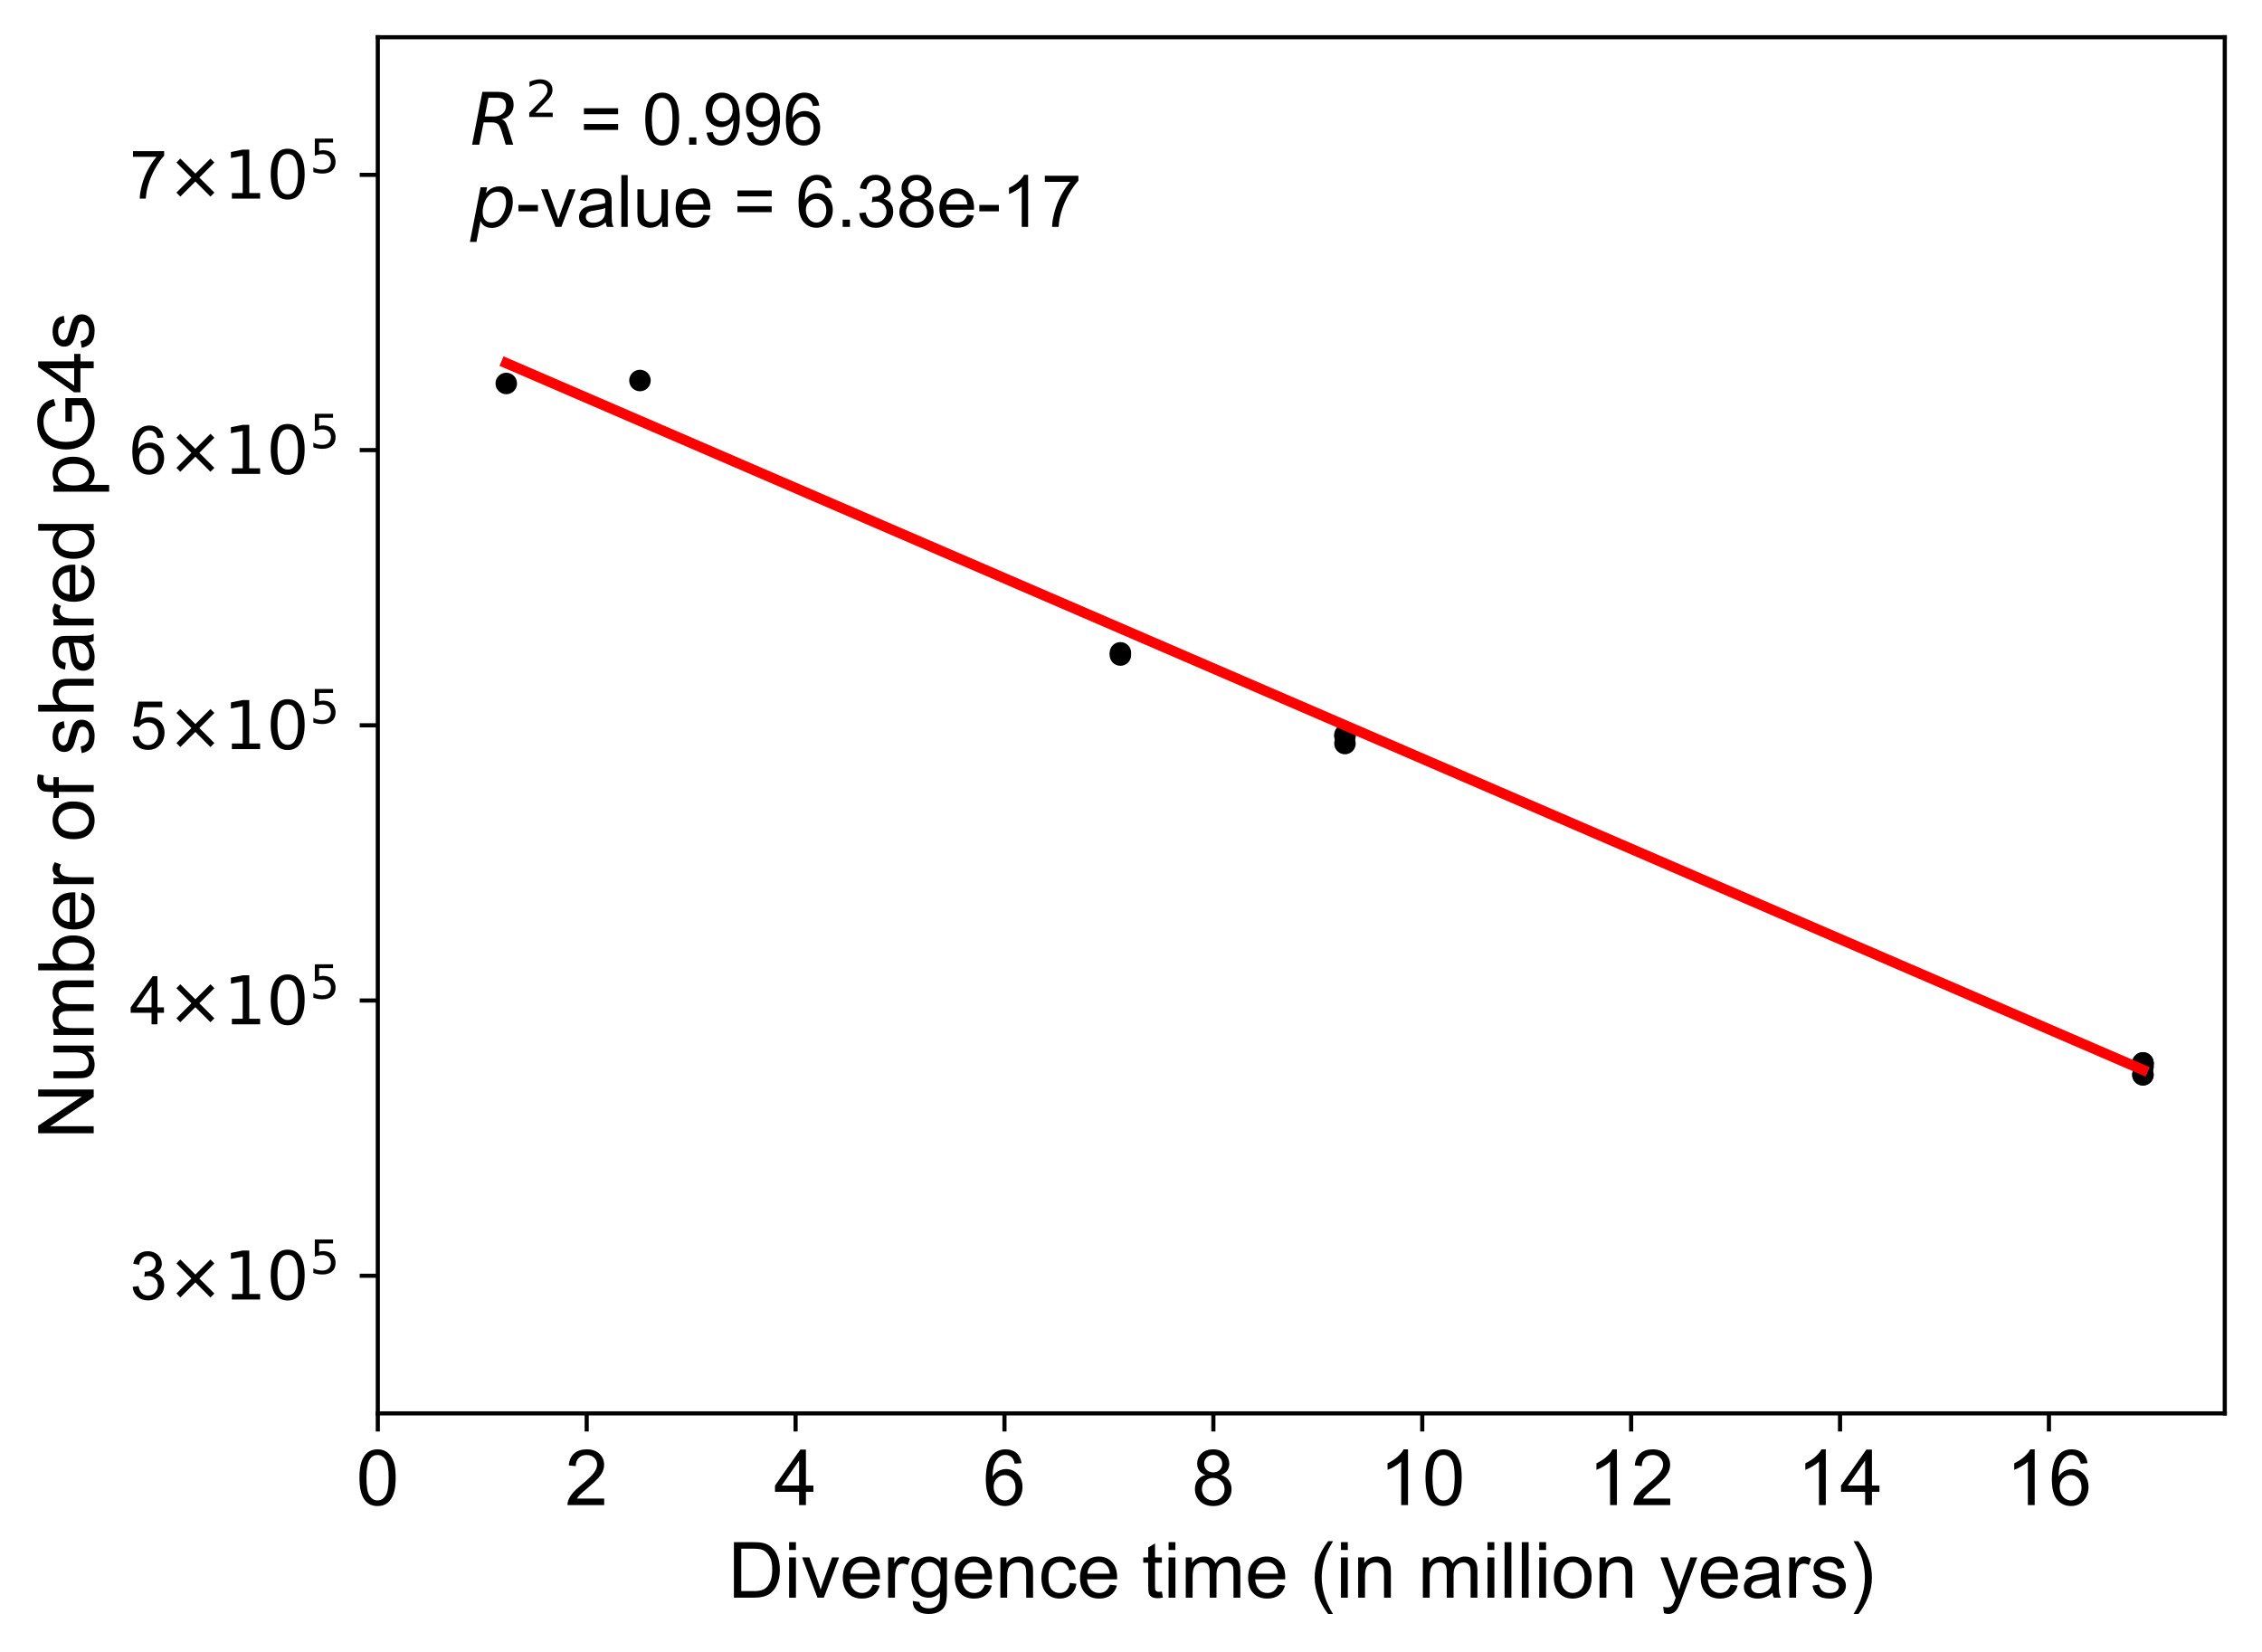
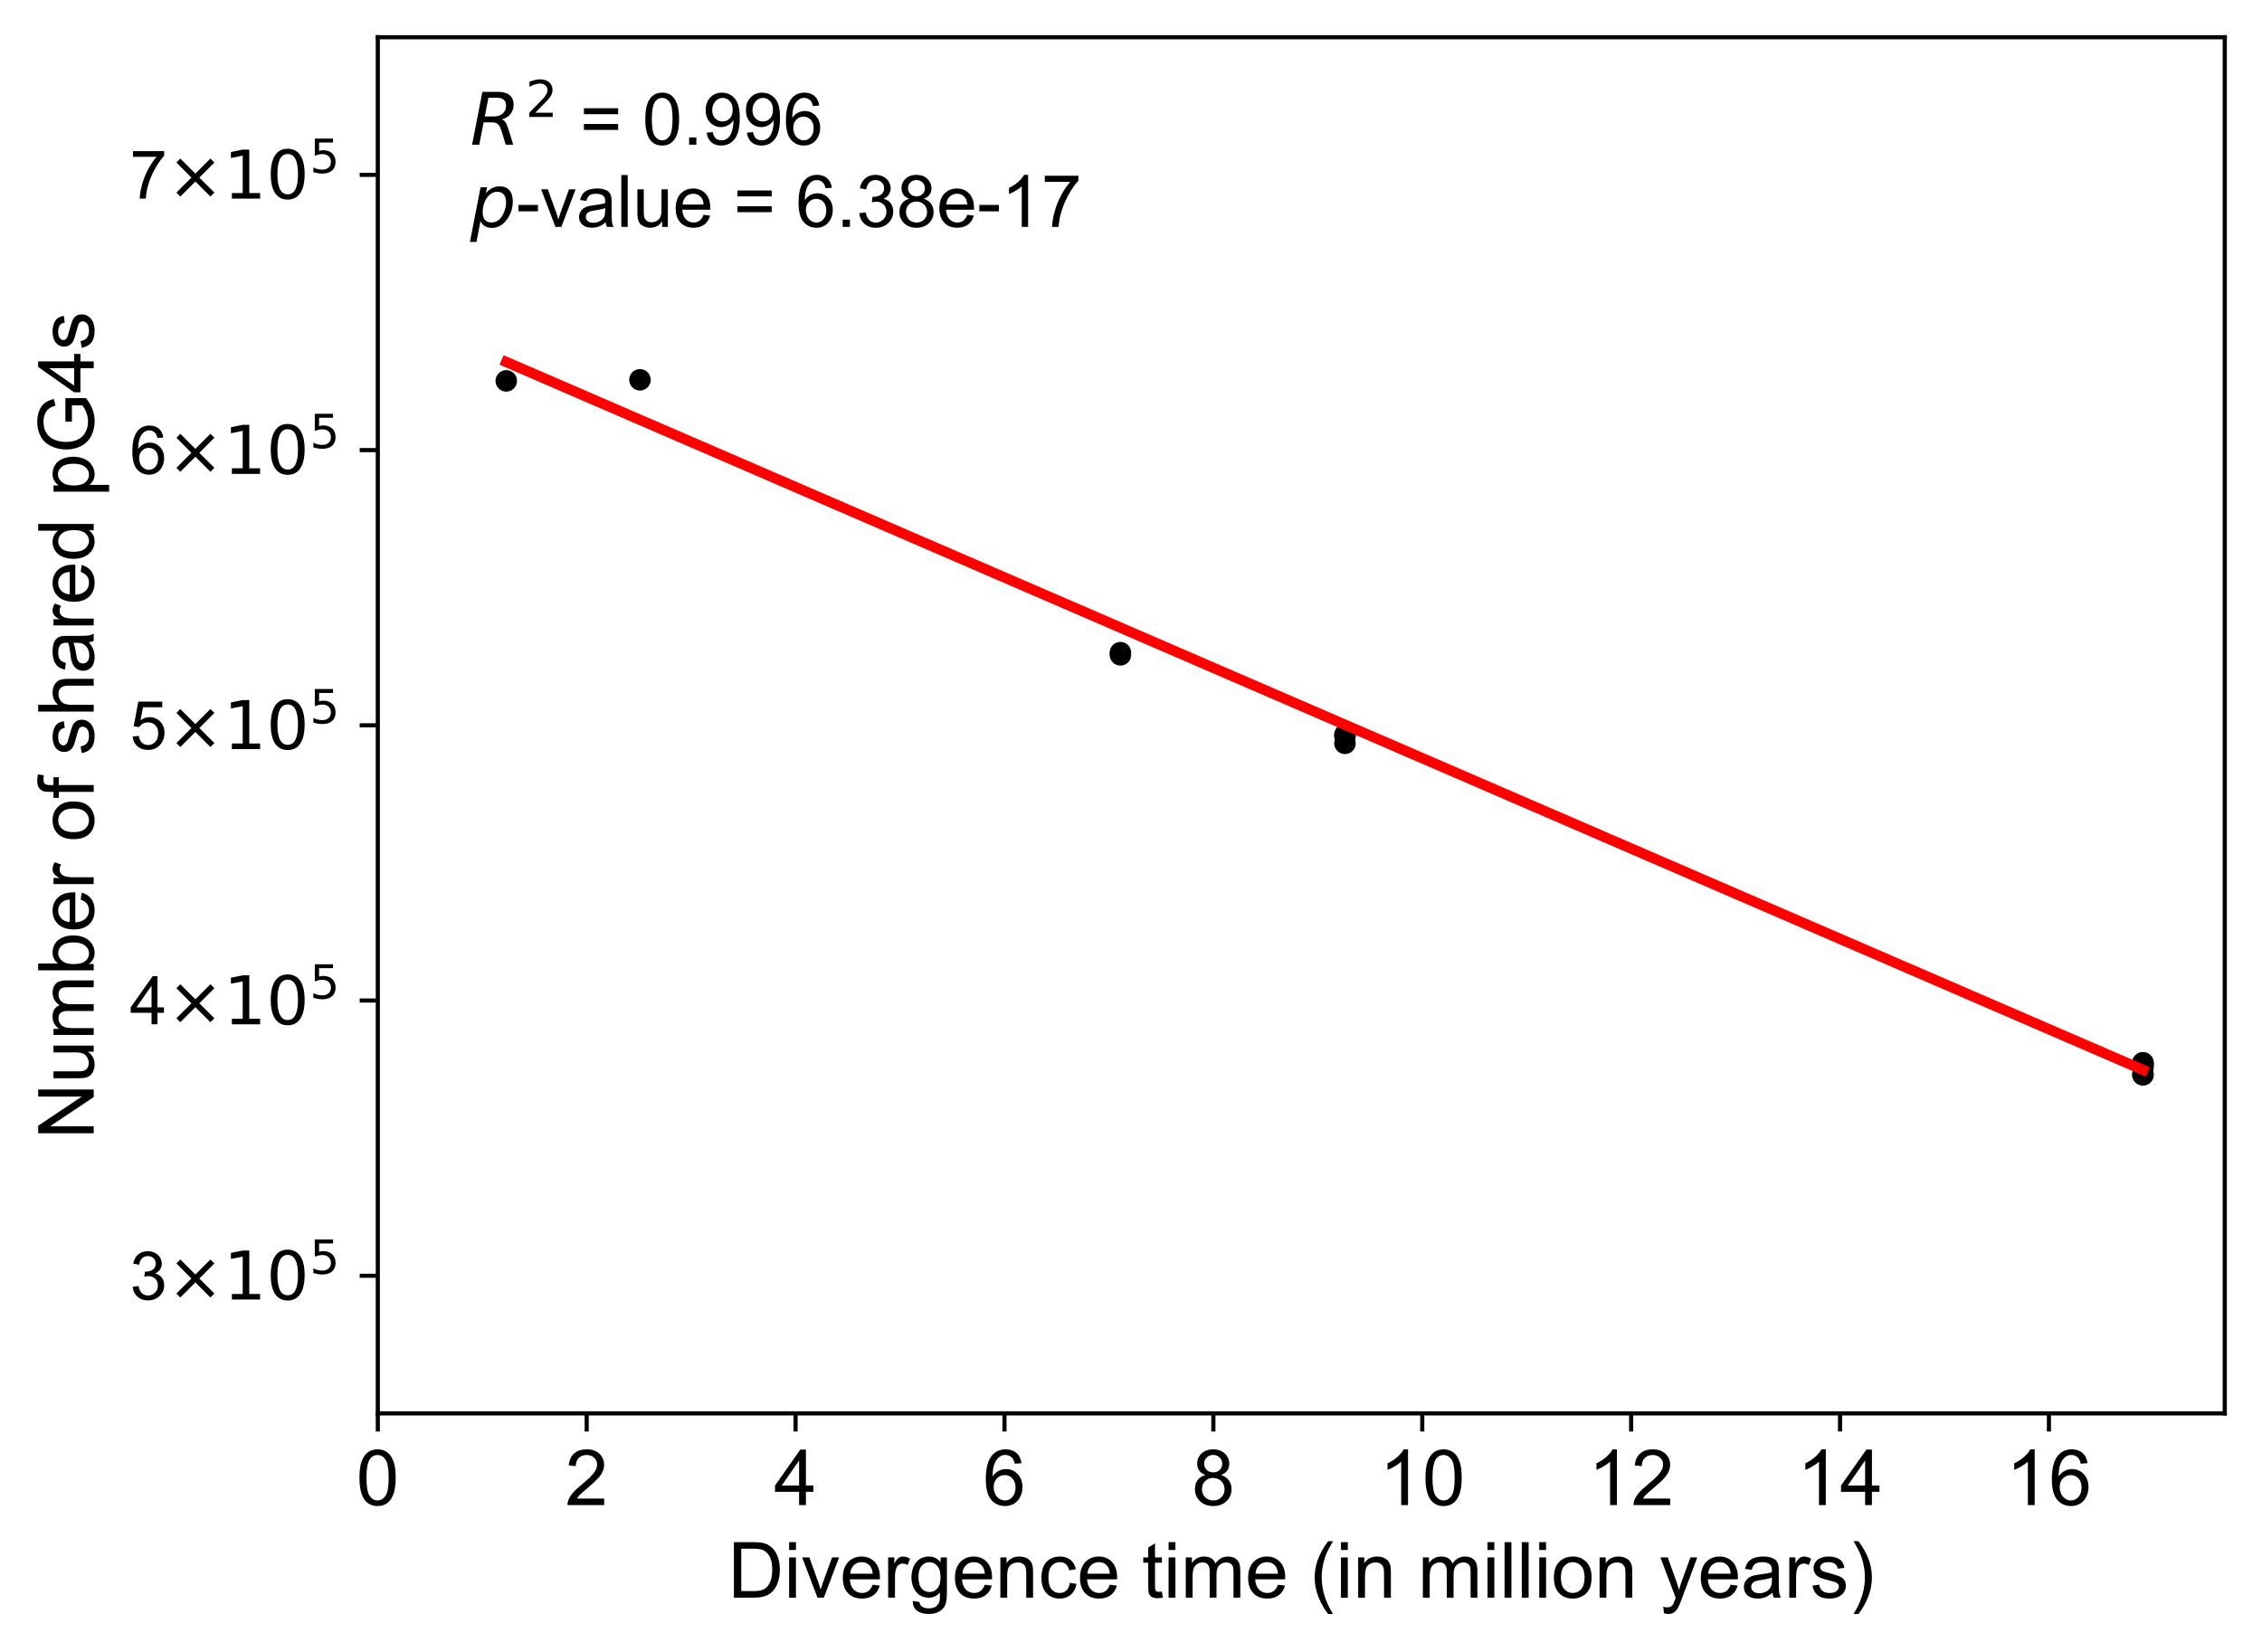
<svg xmlns="http://www.w3.org/2000/svg" xmlns:xlink="http://www.w3.org/1999/xlink" width="437.371pt" height="319.307pt" viewBox="0 0 437.371 319.307" version="1.1">
  <defs>
    <style type="text/css">*{stroke-linejoin: round; stroke-linecap: butt}</style>
  </defs>
  <g id="figure_1">
    <g id="patch_1">
      <path d="M -0 319.307  L 437.371 319.307  L 437.371 0  L -0 0  L -0 319.307  z " style="fill: none" />
    </g>
    <g id="axes_1">
      <g id="patch_2">
        <path d="M 73.051 273.312  L 430.171 273.312  L 430.171 7.2  L 73.051 7.2  L 73.051 273.312  z " style="fill: none" />
      </g>
      <g id="PathCollection_1">
        <defs>
-           <path id="m23007f99e9" d="M 0 1.581  C 0.419 1.581 0.822 1.415 1.118 1.118  C 1.415 0.822 1.581 0.419 1.581 0  C 1.581 -0.419 1.415 -0.822 1.118 -1.118  C 0.822 -1.415 0.419 -1.581 0 -1.581  C -0.419 -1.581 -0.822 -1.415 -1.118 -1.118  C -1.415 -0.822 -1.581 -0.419 -1.581 0  C -1.581 0.419 -1.415 0.822 -1.118 1.118  C -0.822 1.415 -0.419 1.581 0 1.581  z " style="stroke: #000000" />
+           <path id="mbe049d8af7" d="M 0 1.581  C 0.419 1.581 0.822 1.415 1.118 1.118  C 1.415 0.822 1.581 0.419 1.581 0  C 1.581 -0.419 1.415 -0.822 1.118 -1.118  C 0.822 -1.415 0.419 -1.581 0 -1.581  C -0.419 -1.581 -0.822 -1.415 -1.118 -1.118  C -1.415 -0.822 -1.581 -0.419 -1.581 0  C -1.581 0.419 -1.415 0.822 -1.118 1.118  C -0.822 1.415 -0.419 1.581 0 1.581  z " style="stroke: #000000" />
        </defs>
-         <g clip-path="url(#pf737676825)">
-           <use xlink:href="#m23007f99e9" x="97.891" y="74.152" style="stroke: #000000" />
-           <use xlink:href="#m23007f99e9" x="123.74" y="73.579" style="stroke: #000000" />
-           <use xlink:href="#m23007f99e9" x="216.638" y="126.666" style="stroke: #000000" />
-           <use xlink:href="#m23007f99e9" x="216.638" y="126.241" style="stroke: #000000" />
-           <use xlink:href="#m23007f99e9" x="260.057" y="143.782" style="stroke: #000000" />
-           <use xlink:href="#m23007f99e9" x="260.057" y="142.376" style="stroke: #000000" />
-           <use xlink:href="#m23007f99e9" x="260.057" y="142.095" style="stroke: #000000" />
-           <use xlink:href="#m23007f99e9" x="414.348" y="206.313" style="stroke: #000000" />
-           <use xlink:href="#m23007f99e9" x="414.348" y="206.236" style="stroke: #000000" />
-           <use xlink:href="#m23007f99e9" x="414.348" y="205.67" style="stroke: #000000" />
-           <use xlink:href="#m23007f99e9" x="414.348" y="205.74" style="stroke: #000000" />
-           <use xlink:href="#m23007f99e9" x="414.348" y="205.533" style="stroke: #000000" />
-           <use xlink:href="#m23007f99e9" x="414.348" y="205.565" style="stroke: #000000" />
-           <use xlink:href="#m23007f99e9" x="414.348" y="207.823" style="stroke: #000000" />
-           <use xlink:href="#m23007f99e9" x="414.348" y="207.846" style="stroke: #000000" />
+         <g clip-path="url(#p8900682032)">
+           <use xlink:href="#mbe049d8af7" x="97.891" y="73.654" style="stroke: #000000" />
+           <use xlink:href="#mbe049d8af7" x="123.74" y="73.445" style="stroke: #000000" />
+           <use xlink:href="#mbe049d8af7" x="216.638" y="126.631" style="stroke: #000000" />
+           <use xlink:href="#mbe049d8af7" x="216.638" y="126.206" style="stroke: #000000" />
+           <use xlink:href="#mbe049d8af7" x="260.057" y="143.74" style="stroke: #000000" />
+           <use xlink:href="#mbe049d8af7" x="260.057" y="142.348" style="stroke: #000000" />
+           <use xlink:href="#mbe049d8af7" x="260.057" y="142.059" style="stroke: #000000" />
+           <use xlink:href="#mbe049d8af7" x="414.348" y="206.3" style="stroke: #000000" />
+           <use xlink:href="#mbe049d8af7" x="414.348" y="206.224" style="stroke: #000000" />
+           <use xlink:href="#mbe049d8af7" x="414.348" y="205.661" style="stroke: #000000" />
+           <use xlink:href="#mbe049d8af7" x="414.348" y="205.732" style="stroke: #000000" />
+           <use xlink:href="#mbe049d8af7" x="414.348" y="205.524" style="stroke: #000000" />
+           <use xlink:href="#mbe049d8af7" x="414.348" y="205.557" style="stroke: #000000" />
+           <use xlink:href="#mbe049d8af7" x="414.348" y="207.808" style="stroke: #000000" />
+           <use xlink:href="#mbe049d8af7" x="414.348" y="207.832" style="stroke: #000000" />
        </g>
      </g>
      <g id="matplotlib.axis_1">
        <g id="xtick_1">
          <g id="line2d_1">
            <defs>
-               <path id="m5cf33c353d" d="M 0 0  L 0 3.5  " style="stroke: #000000; stroke-width: 0.8" />
+               <path id="mc7f34cf85b" d="M 0 0  L 0 3.5  " style="stroke: #000000; stroke-width: 0.8" />
            </defs>
            <g>
-               <use xlink:href="#m5cf33c353d" x="73.051" y="273.312" style="stroke: #000000; stroke-width: 0.8" />
+               <use xlink:href="#mc7f34cf85b" x="73.051" y="273.312" style="stroke: #000000; stroke-width: 0.8" />
            </g>
          </g>
          <g id="text_1">
            <g transform="translate(68.88008 291.0487) scale(0.15 -0.15)">
              <defs>
                <path id="ArialMT-30" d="M 266 2259  Q 266 3072 433 3567  Q 600 4063 929 4331  Q 1259 4600 1759 4600  Q 2128 4600 2406 4451  Q 2684 4303 2865 4023  Q 3047 3744 3150 3342  Q 3253 2941 3253 2259  Q 3253 1453 3087 958  Q 2922 463 2592 192  Q 2263 -78 1759 -78  Q 1097 -78 719 397  Q 266 969 266 2259  z M 844 2259  Q 844 1131 1108 757  Q 1372 384 1759 384  Q 2147 384 2411 759  Q 2675 1134 2675 2259  Q 2675 3391 2411 3762  Q 2147 4134 1753 4134  Q 1366 4134 1134 3806  Q 844 3388 844 2259  z " transform="scale(0.015625)" />
              </defs>
              <use xlink:href="#ArialMT-30" />
            </g>
          </g>
        </g>
        <g id="xtick_2">
          <g id="line2d_2">
            <g>
-               <use xlink:href="#m5cf33c353d" x="113.441" y="273.312" style="stroke: #000000; stroke-width: 0.8" />
+               <use xlink:href="#mc7f34cf85b" x="113.441" y="273.312" style="stroke: #000000; stroke-width: 0.8" />
            </g>
          </g>
          <g id="text_2">
            <g transform="translate(109.2703 291.0487) scale(0.15 -0.15)">
              <defs>
                <path id="ArialMT-32" d="M 3222 541  L 3222 0  L 194 0  Q 188 203 259 391  Q 375 700 629 1000  Q 884 1300 1366 1694  Q 2113 2306 2375 2664  Q 2638 3022 2638 3341  Q 2638 3675 2398 3904  Q 2159 4134 1775 4134  Q 1369 4134 1125 3890  Q 881 3647 878 3216  L 300 3275  Q 359 3922 746 4261  Q 1134 4600 1788 4600  Q 2447 4600 2831 4234  Q 3216 3869 3216 3328  Q 3216 3053 3103 2787  Q 2991 2522 2730 2228  Q 2469 1934 1863 1422  Q 1356 997 1212 845  Q 1069 694 975 541  L 3222 541  z " transform="scale(0.015625)" />
              </defs>
              <use xlink:href="#ArialMT-32" />
            </g>
          </g>
        </g>
        <g id="xtick_3">
          <g id="line2d_3">
            <g>
-               <use xlink:href="#m5cf33c353d" x="153.831" y="273.312" style="stroke: #000000; stroke-width: 0.8" />
+               <use xlink:href="#mc7f34cf85b" x="153.831" y="273.312" style="stroke: #000000; stroke-width: 0.8" />
            </g>
          </g>
          <g id="text_3">
            <g transform="translate(149.6605 291.0487) scale(0.15 -0.15)">
              <defs>
                <path id="ArialMT-34" d="M 2069 0  L 2069 1097  L 81 1097  L 81 1613  L 2172 4581  L 2631 4581  L 2631 1613  L 3250 1613  L 3250 1097  L 2631 1097  L 2631 0  L 2069 0  z M 2069 1613  L 2069 3678  L 634 1613  L 2069 1613  z " transform="scale(0.015625)" />
              </defs>
              <use xlink:href="#ArialMT-34" />
            </g>
          </g>
        </g>
        <g id="xtick_4">
          <g id="line2d_4">
            <g>
-               <use xlink:href="#m5cf33c353d" x="194.221" y="273.312" style="stroke: #000000; stroke-width: 0.8" />
+               <use xlink:href="#mc7f34cf85b" x="194.221" y="273.312" style="stroke: #000000; stroke-width: 0.8" />
            </g>
          </g>
          <g id="text_4">
            <g transform="translate(190.0507 291.0487) scale(0.15 -0.15)">
              <defs>
                <path id="ArialMT-36" d="M 3184 3459  L 2625 3416  Q 2550 3747 2413 3897  Q 2184 4138 1850 4138  Q 1581 4138 1378 3988  Q 1113 3794 959 3422  Q 806 3050 800 2363  Q 1003 2672 1297 2822  Q 1591 2972 1913 2972  Q 2475 2972 2870 2558  Q 3266 2144 3266 1488  Q 3266 1056 3080 686  Q 2894 316 2569 119  Q 2244 -78 1831 -78  Q 1128 -78 684 439  Q 241 956 241 2144  Q 241 3472 731 4075  Q 1159 4600 1884 4600  Q 2425 4600 2770 4297  Q 3116 3994 3184 3459  z M 888 1484  Q 888 1194 1011 928  Q 1134 663 1356 523  Q 1578 384 1822 384  Q 2178 384 2434 671  Q 2691 959 2691 1453  Q 2691 1928 2437 2201  Q 2184 2475 1800 2475  Q 1419 2475 1153 2201  Q 888 1928 888 1484  z " transform="scale(0.015625)" />
              </defs>
              <use xlink:href="#ArialMT-36" />
            </g>
          </g>
        </g>
        <g id="xtick_5">
          <g id="line2d_5">
            <g>
-               <use xlink:href="#m5cf33c353d" x="234.612" y="273.312" style="stroke: #000000; stroke-width: 0.8" />
+               <use xlink:href="#mc7f34cf85b" x="234.612" y="273.312" style="stroke: #000000; stroke-width: 0.8" />
            </g>
          </g>
          <g id="text_5">
            <g transform="translate(230.4409 291.0487) scale(0.15 -0.15)">
              <defs>
                <path id="ArialMT-38" d="M 1131 2484  Q 781 2613 612 2850  Q 444 3088 444 3419  Q 444 3919 803 4259  Q 1163 4600 1759 4600  Q 2359 4600 2725 4251  Q 3091 3903 3091 3403  Q 3091 3084 2923 2848  Q 2756 2613 2416 2484  Q 2838 2347 3058 2040  Q 3278 1734 3278 1309  Q 3278 722 2862 322  Q 2447 -78 1769 -78  Q 1091 -78 675 323  Q 259 725 259 1325  Q 259 1772 486 2073  Q 713 2375 1131 2484  z M 1019 3438  Q 1019 3113 1228 2906  Q 1438 2700 1772 2700  Q 2097 2700 2305 2904  Q 2513 3109 2513 3406  Q 2513 3716 2298 3927  Q 2084 4138 1766 4138  Q 1444 4138 1231 3931  Q 1019 3725 1019 3438  z M 838 1322  Q 838 1081 952 856  Q 1066 631 1291 507  Q 1516 384 1775 384  Q 2178 384 2440 643  Q 2703 903 2703 1303  Q 2703 1709 2433 1975  Q 2163 2241 1756 2241  Q 1359 2241 1098 1978  Q 838 1716 838 1322  z " transform="scale(0.015625)" />
              </defs>
              <use xlink:href="#ArialMT-38" />
            </g>
          </g>
        </g>
        <g id="xtick_6">
          <g id="line2d_6">
            <g>
-               <use xlink:href="#m5cf33c353d" x="275.002" y="273.312" style="stroke: #000000; stroke-width: 0.8" />
+               <use xlink:href="#mc7f34cf85b" x="275.002" y="273.312" style="stroke: #000000; stroke-width: 0.8" />
            </g>
          </g>
          <g id="text_6">
            <g transform="translate(266.6603 291.0487) scale(0.15 -0.15)">
              <defs>
                <path id="ArialMT-31" d="M 2384 0  L 1822 0  L 1822 3584  Q 1619 3391 1289 3197  Q 959 3003 697 2906  L 697 3450  Q 1169 3672 1522 3987  Q 1875 4303 2022 4600  L 2384 4600  L 2384 0  z " transform="scale(0.015625)" />
              </defs>
              <use xlink:href="#ArialMT-31" />
              <use xlink:href="#ArialMT-30" x="55.615" />
            </g>
          </g>
        </g>
        <g id="xtick_7">
          <g id="line2d_7">
            <g>
-               <use xlink:href="#m5cf33c353d" x="315.392" y="273.312" style="stroke: #000000; stroke-width: 0.8" />
+               <use xlink:href="#mc7f34cf85b" x="315.392" y="273.312" style="stroke: #000000; stroke-width: 0.8" />
            </g>
          </g>
          <g id="text_7">
            <g transform="translate(307.0505 291.0487) scale(0.15 -0.15)">
              <use xlink:href="#ArialMT-31" />
              <use xlink:href="#ArialMT-32" x="55.615" />
            </g>
          </g>
        </g>
        <g id="xtick_8">
          <g id="line2d_8">
            <g>
-               <use xlink:href="#m5cf33c353d" x="355.782" y="273.312" style="stroke: #000000; stroke-width: 0.8" />
+               <use xlink:href="#mc7f34cf85b" x="355.782" y="273.312" style="stroke: #000000; stroke-width: 0.8" />
            </g>
          </g>
          <g id="text_8">
            <g transform="translate(347.4407 291.0487) scale(0.15 -0.15)">
              <use xlink:href="#ArialMT-31" />
              <use xlink:href="#ArialMT-34" x="55.615" />
            </g>
          </g>
        </g>
        <g id="xtick_9">
          <g id="line2d_9">
            <g>
-               <use xlink:href="#m5cf33c353d" x="396.172" y="273.312" style="stroke: #000000; stroke-width: 0.8" />
+               <use xlink:href="#mc7f34cf85b" x="396.172" y="273.312" style="stroke: #000000; stroke-width: 0.8" />
            </g>
          </g>
          <g id="text_9">
            <g transform="translate(387.8309 291.0487) scale(0.15 -0.15)">
              <use xlink:href="#ArialMT-31" />
              <use xlink:href="#ArialMT-36" x="55.615" />
            </g>
          </g>
        </g>
        <g id="text_10">
          <g transform="translate(140.7502 308.9495) scale(0.15 -0.15)">
            <defs>
              <path id="ArialMT-44" d="M 494 0  L 494 4581  L 2072 4581  Q 2606 4581 2888 4516  Q 3281 4425 3559 4188  Q 3922 3881 4101 3404  Q 4281 2928 4281 2316  Q 4281 1794 4159 1391  Q 4038 988 3847 723  Q 3656 459 3429 307  Q 3203 156 2883 78  Q 2563 0 2147 0  L 494 0  z M 1100 541  L 2078 541  Q 2531 541 2789 625  Q 3047 709 3200 863  Q 3416 1078 3536 1442  Q 3656 1806 3656 2325  Q 3656 3044 3420 3430  Q 3184 3816 2847 3947  Q 2603 4041 2063 4041  L 1100 4041  L 1100 541  z " transform="scale(0.015625)" />
              <path id="ArialMT-69" d="M 425 3934  L 425 4581  L 988 4581  L 988 3934  L 425 3934  z M 425 0  L 425 3319  L 988 3319  L 988 0  L 425 0  z " transform="scale(0.015625)" />
              <path id="ArialMT-76" d="M 1344 0  L 81 3319  L 675 3319  L 1388 1331  Q 1503 1009 1600 663  Q 1675 925 1809 1294  L 2547 3319  L 3125 3319  L 1869 0  L 1344 0  z " transform="scale(0.015625)" />
              <path id="ArialMT-65" d="M 2694 1069  L 3275 997  Q 3138 488 2766 206  Q 2394 -75 1816 -75  Q 1088 -75 661 373  Q 234 822 234 1631  Q 234 2469 665 2931  Q 1097 3394 1784 3394  Q 2450 3394 2872 2941  Q 3294 2488 3294 1666  Q 3294 1616 3291 1516  L 816 1516  Q 847 969 1125 678  Q 1403 388 1819 388  Q 2128 388 2347 550  Q 2566 713 2694 1069  z M 847 1978  L 2700 1978  Q 2663 2397 2488 2606  Q 2219 2931 1791 2931  Q 1403 2931 1139 2672  Q 875 2413 847 1978  z " transform="scale(0.015625)" />
              <path id="ArialMT-72" d="M 416 0  L 416 3319  L 922 3319  L 922 2816  Q 1116 3169 1280 3281  Q 1444 3394 1641 3394  Q 1925 3394 2219 3213  L 2025 2691  Q 1819 2813 1613 2813  Q 1428 2813 1281 2702  Q 1134 2591 1072 2394  Q 978 2094 978 1738  L 978 0  L 416 0  z " transform="scale(0.015625)" />
              <path id="ArialMT-67" d="M 319 -275  L 866 -356  Q 900 -609 1056 -725  Q 1266 -881 1628 -881  Q 2019 -881 2231 -725  Q 2444 -569 2519 -288  Q 2563 -116 2559 434  Q 2191 0 1641 0  Q 956 0 581 494  Q 206 988 206 1678  Q 206 2153 378 2554  Q 550 2956 876 3175  Q 1203 3394 1644 3394  Q 2231 3394 2613 2919  L 2613 3319  L 3131 3319  L 3131 450  Q 3131 -325 2973 -648  Q 2816 -972 2473 -1159  Q 2131 -1347 1631 -1347  Q 1038 -1347 672 -1080  Q 306 -813 319 -275  z M 784 1719  Q 784 1066 1043 766  Q 1303 466 1694 466  Q 2081 466 2343 764  Q 2606 1063 2606 1700  Q 2606 2309 2336 2618  Q 2066 2928 1684 2928  Q 1309 2928 1046 2623  Q 784 2319 784 1719  z " transform="scale(0.015625)" />
              <path id="ArialMT-6e" d="M 422 0  L 422 3319  L 928 3319  L 928 2847  Q 1294 3394 1984 3394  Q 2284 3394 2536 3286  Q 2788 3178 2913 3003  Q 3038 2828 3088 2588  Q 3119 2431 3119 2041  L 3119 0  L 2556 0  L 2556 2019  Q 2556 2363 2490 2533  Q 2425 2703 2258 2804  Q 2091 2906 1866 2906  Q 1506 2906 1245 2678  Q 984 2450 984 1813  L 984 0  L 422 0  z " transform="scale(0.015625)" />
              <path id="ArialMT-63" d="M 2588 1216  L 3141 1144  Q 3050 572 2676 248  Q 2303 -75 1759 -75  Q 1078 -75 664 370  Q 250 816 250 1647  Q 250 2184 428 2587  Q 606 2991 970 3192  Q 1334 3394 1763 3394  Q 2303 3394 2647 3120  Q 2991 2847 3088 2344  L 2541 2259  Q 2463 2594 2264 2762  Q 2066 2931 1784 2931  Q 1359 2931 1093 2626  Q 828 2322 828 1663  Q 828 994 1084 691  Q 1341 388 1753 388  Q 2084 388 2306 591  Q 2528 794 2588 1216  z " transform="scale(0.015625)" />
              <path id="ArialMT-20" transform="scale(0.015625)" />
              <path id="ArialMT-74" d="M 1650 503  L 1731 6  Q 1494 -44 1306 -44  Q 1000 -44 831 53  Q 663 150 594 308  Q 525 466 525 972  L 525 2881  L 113 2881  L 113 3319  L 525 3319  L 525 4141  L 1084 4478  L 1084 3319  L 1650 3319  L 1650 2881  L 1084 2881  L 1084 941  Q 1084 700 1114 631  Q 1144 563 1211 522  Q 1278 481 1403 481  Q 1497 481 1650 503  z " transform="scale(0.015625)" />
              <path id="ArialMT-6d" d="M 422 0  L 422 3319  L 925 3319  L 925 2853  Q 1081 3097 1340 3245  Q 1600 3394 1931 3394  Q 2300 3394 2536 3241  Q 2772 3088 2869 2813  Q 3263 3394 3894 3394  Q 4388 3394 4653 3120  Q 4919 2847 4919 2278  L 4919 0  L 4359 0  L 4359 2091  Q 4359 2428 4304 2576  Q 4250 2725 4106 2815  Q 3963 2906 3769 2906  Q 3419 2906 3187 2673  Q 2956 2441 2956 1928  L 2956 0  L 2394 0  L 2394 2156  Q 2394 2531 2256 2718  Q 2119 2906 1806 2906  Q 1569 2906 1367 2781  Q 1166 2656 1075 2415  Q 984 2175 984 1722  L 984 0  L 422 0  z " transform="scale(0.015625)" />
              <path id="ArialMT-28" d="M 1497 -1347  Q 1031 -759 709 28  Q 388 816 388 1659  Q 388 2403 628 3084  Q 909 3875 1497 4659  L 1900 4659  Q 1522 4009 1400 3731  Q 1209 3300 1100 2831  Q 966 2247 966 1656  Q 966 153 1900 -1347  L 1497 -1347  z " transform="scale(0.015625)" />
              <path id="ArialMT-6c" d="M 409 0  L 409 4581  L 972 4581  L 972 0  L 409 0  z " transform="scale(0.015625)" />
              <path id="ArialMT-6f" d="M 213 1659  Q 213 2581 725 3025  Q 1153 3394 1769 3394  Q 2453 3394 2887 2945  Q 3322 2497 3322 1706  Q 3322 1066 3130 698  Q 2938 331 2570 128  Q 2203 -75 1769 -75  Q 1072 -75 642 372  Q 213 819 213 1659  z M 791 1659  Q 791 1022 1069 705  Q 1347 388 1769 388  Q 2188 388 2466 706  Q 2744 1025 2744 1678  Q 2744 2294 2464 2611  Q 2184 2928 1769 2928  Q 1347 2928 1069 2612  Q 791 2297 791 1659  z " transform="scale(0.015625)" />
              <path id="ArialMT-79" d="M 397 -1278  L 334 -750  Q 519 -800 656 -800  Q 844 -800 956 -737  Q 1069 -675 1141 -563  Q 1194 -478 1313 -144  Q 1328 -97 1363 -6  L 103 3319  L 709 3319  L 1400 1397  Q 1534 1031 1641 628  Q 1738 1016 1872 1384  L 2581 3319  L 3144 3319  L 1881 -56  Q 1678 -603 1566 -809  Q 1416 -1088 1222 -1217  Q 1028 -1347 759 -1347  Q 597 -1347 397 -1278  z " transform="scale(0.015625)" />
              <path id="ArialMT-61" d="M 2588 409  Q 2275 144 1986 34  Q 1697 -75 1366 -75  Q 819 -75 525 192  Q 231 459 231 875  Q 231 1119 342 1320  Q 453 1522 633 1644  Q 813 1766 1038 1828  Q 1203 1872 1538 1913  Q 2219 1994 2541 2106  Q 2544 2222 2544 2253  Q 2544 2597 2384 2738  Q 2169 2928 1744 2928  Q 1347 2928 1158 2789  Q 969 2650 878 2297  L 328 2372  Q 403 2725 575 2942  Q 747 3159 1072 3276  Q 1397 3394 1825 3394  Q 2250 3394 2515 3294  Q 2781 3194 2906 3042  Q 3031 2891 3081 2659  Q 3109 2516 3109 2141  L 3109 1391  Q 3109 606 3145 398  Q 3181 191 3288 0  L 2700 0  Q 2613 175 2588 409  z M 2541 1666  Q 2234 1541 1622 1453  Q 1275 1403 1131 1340  Q 988 1278 909 1158  Q 831 1038 831 891  Q 831 666 1001 516  Q 1172 366 1500 366  Q 1825 366 2078 508  Q 2331 650 2450 897  Q 2541 1088 2541 1459  L 2541 1666  z " transform="scale(0.015625)" />
              <path id="ArialMT-73" d="M 197 991  L 753 1078  Q 800 744 1014 566  Q 1228 388 1613 388  Q 2000 388 2187 545  Q 2375 703 2375 916  Q 2375 1106 2209 1216  Q 2094 1291 1634 1406  Q 1016 1563 777 1677  Q 538 1791 414 1992  Q 291 2194 291 2438  Q 291 2659 392 2848  Q 494 3038 669 3163  Q 800 3259 1026 3326  Q 1253 3394 1513 3394  Q 1903 3394 2198 3281  Q 2494 3169 2634 2976  Q 2775 2784 2828 2463  L 2278 2388  Q 2241 2644 2061 2787  Q 1881 2931 1553 2931  Q 1166 2931 1000 2803  Q 834 2675 834 2503  Q 834 2394 903 2306  Q 972 2216 1119 2156  Q 1203 2125 1616 2013  Q 2213 1853 2448 1751  Q 2684 1650 2818 1456  Q 2953 1263 2953 975  Q 2953 694 2789 445  Q 2625 197 2315 61  Q 2006 -75 1616 -75  Q 969 -75 630 194  Q 291 463 197 991  z " transform="scale(0.015625)" />
              <path id="ArialMT-29" d="M 791 -1347  L 388 -1347  Q 1322 153 1322 1656  Q 1322 2244 1188 2822  Q 1081 3291 891 3722  Q 769 4003 388 4659  L 791 4659  Q 1378 3875 1659 3084  Q 1900 2403 1900 1659  Q 1900 816 1576 28  Q 1253 -759 791 -1347  z " transform="scale(0.015625)" />
            </defs>
            <use xlink:href="#ArialMT-44" />
            <use xlink:href="#ArialMT-69" x="72.217" />
            <use xlink:href="#ArialMT-76" x="94.434" />
            <use xlink:href="#ArialMT-65" x="144.434" />
            <use xlink:href="#ArialMT-72" x="200.049" />
            <use xlink:href="#ArialMT-67" x="233.35" />
            <use xlink:href="#ArialMT-65" x="288.965" />
            <use xlink:href="#ArialMT-6e" x="344.58" />
            <use xlink:href="#ArialMT-63" x="400.195" />
            <use xlink:href="#ArialMT-65" x="450.195" />
            <use xlink:href="#ArialMT-20" x="505.811" />
            <use xlink:href="#ArialMT-74" x="533.594" />
            <use xlink:href="#ArialMT-69" x="561.377" />
            <use xlink:href="#ArialMT-6d" x="583.594" />
            <use xlink:href="#ArialMT-65" x="666.895" />
            <use xlink:href="#ArialMT-20" x="722.51" />
            <use xlink:href="#ArialMT-28" x="750.293" />
            <use xlink:href="#ArialMT-69" x="783.594" />
            <use xlink:href="#ArialMT-6e" x="805.811" />
            <use xlink:href="#ArialMT-20" x="861.426" />
            <use xlink:href="#ArialMT-6d" x="889.209" />
            <use xlink:href="#ArialMT-69" x="972.51" />
            <use xlink:href="#ArialMT-6c" x="994.727" />
            <use xlink:href="#ArialMT-6c" x="1016.943" />
            <use xlink:href="#ArialMT-69" x="1039.16" />
            <use xlink:href="#ArialMT-6f" x="1061.377" />
            <use xlink:href="#ArialMT-6e" x="1116.992" />
            <use xlink:href="#ArialMT-20" x="1172.607" />
            <use xlink:href="#ArialMT-79" x="1200.391" />
            <use xlink:href="#ArialMT-65" x="1250.391" />
            <use xlink:href="#ArialMT-61" x="1306.006" />
            <use xlink:href="#ArialMT-72" x="1361.621" />
            <use xlink:href="#ArialMT-73" x="1394.922" />
            <use xlink:href="#ArialMT-29" x="1444.922" />
          </g>
        </g>
      </g>
      <g id="matplotlib.axis_2">
        <g id="ytick_1">
          <g id="line2d_10">
            <defs>
-               <path id="m969f63b2ba" d="M 0 0  L -3.5 0  " style="stroke: #000000; stroke-width: 0.8" />
+               <path id="mef58aec0db" d="M 0 0  L -3.5 0  " style="stroke: #000000; stroke-width: 0.8" />
            </defs>
            <g>
-               <use xlink:href="#m969f63b2ba" x="73.051" y="246.701" style="stroke: #000000; stroke-width: 0.8" />
+               <use xlink:href="#mef58aec0db" x="73.051" y="246.701" style="stroke: #000000; stroke-width: 0.8" />
            </g>
          </g>
          <g id="text_11">
            <g transform="translate(25.10078 251.3889) scale(0.13 -0.13)">
              <defs>
                <path id="ArialMT-33" d="M 269 1209  L 831 1284  Q 928 806 1161 595  Q 1394 384 1728 384  Q 2125 384 2398 659  Q 2672 934 2672 1341  Q 2672 1728 2419 1979  Q 2166 2231 1775 2231  Q 1616 2231 1378 2169  L 1441 2663  Q 1497 2656 1531 2656  Q 1891 2656 2178 2843  Q 2466 3031 2466 3422  Q 2466 3731 2256 3934  Q 2047 4138 1716 4138  Q 1388 4138 1169 3931  Q 950 3725 888 3313  L 325 3413  Q 428 3978 793 4289  Q 1159 4600 1703 4600  Q 2078 4600 2393 4439  Q 2709 4278 2876 4000  Q 3044 3722 3044 3409  Q 3044 3113 2884 2869  Q 2725 2625 2413 2481  Q 2819 2388 3044 2092  Q 3269 1797 3269 1353  Q 3269 753 2831 336  Q 2394 -81 1725 -81  Q 1122 -81 723 278  Q 325 638 269 1209  z " transform="scale(0.015625)" />
                <path id="DejaVuSans-d7" d="M 4488 3438  L 3059 2003  L 4488 575  L 4116 197  L 2681 1631  L 1247 197  L 878 575  L 2303 2003  L 878 3438  L 1247 3816  L 2681 2381  L 4116 3816  L 4488 3438  z " transform="scale(0.015625)" />
                <path id="DejaVuSans-31" d="M 794 531  L 1825 531  L 1825 4091  L 703 3866  L 703 4441  L 1819 4666  L 2450 4666  L 2450 531  L 3481 531  L 3481 0  L 794 0  L 794 531  z " transform="scale(0.015625)" />
                <path id="DejaVuSans-30" d="M 2034 4250  Q 1547 4250 1301 3770  Q 1056 3291 1056 2328  Q 1056 1369 1301 889  Q 1547 409 2034 409  Q 2525 409 2770 889  Q 3016 1369 3016 2328  Q 3016 3291 2770 3770  Q 2525 4250 2034 4250  z M 2034 4750  Q 2819 4750 3233 4129  Q 3647 3509 3647 2328  Q 3647 1150 3233 529  Q 2819 -91 2034 -91  Q 1250 -91 836 529  Q 422 1150 422 2328  Q 422 3509 836 4129  Q 1250 4750 2034 4750  z " transform="scale(0.015625)" />
                <path id="DejaVuSans-35" d="M 691 4666  L 3169 4666  L 3169 4134  L 1269 4134  L 1269 2991  Q 1406 3038 1543 3061  Q 1681 3084 1819 3084  Q 2600 3084 3056 2656  Q 3513 2228 3513 1497  Q 3513 744 3044 326  Q 2575 -91 1722 -91  Q 1428 -91 1123 -41  Q 819 9 494 109  L 494 744  Q 775 591 1075 516  Q 1375 441 1709 441  Q 2250 441 2565 725  Q 2881 1009 2881 1497  Q 2881 1984 2565 2268  Q 2250 2553 1709 2553  Q 1456 2553 1204 2497  Q 953 2441 691 2322  L 691 4666  z " transform="scale(0.015625)" />
              </defs>
              <use xlink:href="#ArialMT-33" transform="translate(0 0.684375)" />
              <use xlink:href="#DejaVuSans-d7" transform="translate(55.61523 0.684375)" />
              <use xlink:href="#DejaVuSans-31" transform="translate(139.4043 0.684375)" />
              <use xlink:href="#DejaVuSans-30" transform="translate(203.0273 0.684375)" />
              <use xlink:href="#DejaVuSans-35" transform="translate(267.6074 38.96563) scale(0.7)" />
            </g>
          </g>
        </g>
        <g id="ytick_2">
          <g id="line2d_11">
            <g>
-               <use xlink:href="#m969f63b2ba" x="73.051" y="193.478" style="stroke: #000000; stroke-width: 0.8" />
+               <use xlink:href="#mef58aec0db" x="73.051" y="193.478" style="stroke: #000000; stroke-width: 0.8" />
            </g>
          </g>
          <g id="text_12">
            <g transform="translate(25.10078 198.1665) scale(0.13 -0.13)">
              <use xlink:href="#ArialMT-34" transform="translate(0 0.684375)" />
              <use xlink:href="#DejaVuSans-d7" transform="translate(55.61523 0.684375)" />
              <use xlink:href="#DejaVuSans-31" transform="translate(139.4043 0.684375)" />
              <use xlink:href="#DejaVuSans-30" transform="translate(203.0273 0.684375)" />
              <use xlink:href="#DejaVuSans-35" transform="translate(267.6074 38.96563) scale(0.7)" />
            </g>
          </g>
        </g>
        <g id="ytick_3">
          <g id="line2d_12">
            <g>
-               <use xlink:href="#m969f63b2ba" x="73.051" y="140.256" style="stroke: #000000; stroke-width: 0.8" />
+               <use xlink:href="#mef58aec0db" x="73.051" y="140.256" style="stroke: #000000; stroke-width: 0.8" />
            </g>
          </g>
          <g id="text_13">
            <g transform="translate(25.10078 144.9441) scale(0.13 -0.13)">
              <defs>
                <path id="ArialMT-35" d="M 266 1200  L 856 1250  Q 922 819 1161 601  Q 1400 384 1738 384  Q 2144 384 2425 690  Q 2706 997 2706 1503  Q 2706 1984 2436 2262  Q 2166 2541 1728 2541  Q 1456 2541 1237 2417  Q 1019 2294 894 2097  L 366 2166  L 809 4519  L 3088 4519  L 3088 3981  L 1259 3981  L 1013 2750  Q 1425 3038 1878 3038  Q 2478 3038 2890 2622  Q 3303 2206 3303 1553  Q 3303 931 2941 478  Q 2500 -78 1738 -78  Q 1113 -78 717 272  Q 322 622 266 1200  z " transform="scale(0.015625)" />
              </defs>
              <use xlink:href="#ArialMT-35" transform="translate(0 0.684375)" />
              <use xlink:href="#DejaVuSans-d7" transform="translate(55.61523 0.684375)" />
              <use xlink:href="#DejaVuSans-31" transform="translate(139.4043 0.684375)" />
              <use xlink:href="#DejaVuSans-30" transform="translate(203.0273 0.684375)" />
              <use xlink:href="#DejaVuSans-35" transform="translate(267.6074 38.96563) scale(0.7)" />
            </g>
          </g>
        </g>
        <g id="ytick_4">
          <g id="line2d_13">
            <g>
-               <use xlink:href="#m969f63b2ba" x="73.051" y="87.034" style="stroke: #000000; stroke-width: 0.8" />
+               <use xlink:href="#mef58aec0db" x="73.051" y="87.034" style="stroke: #000000; stroke-width: 0.8" />
            </g>
          </g>
          <g id="text_14">
            <g transform="translate(25.10078 91.72173) scale(0.13 -0.13)">
              <use xlink:href="#ArialMT-36" transform="translate(0 0.684375)" />
              <use xlink:href="#DejaVuSans-d7" transform="translate(55.61523 0.684375)" />
              <use xlink:href="#DejaVuSans-31" transform="translate(139.4043 0.684375)" />
              <use xlink:href="#DejaVuSans-30" transform="translate(203.0273 0.684375)" />
              <use xlink:href="#DejaVuSans-35" transform="translate(267.6074 38.96563) scale(0.7)" />
            </g>
          </g>
        </g>
        <g id="ytick_5">
          <g id="line2d_14">
            <g>
-               <use xlink:href="#m969f63b2ba" x="73.051" y="33.811" style="stroke: #000000; stroke-width: 0.8" />
+               <use xlink:href="#mef58aec0db" x="73.051" y="33.811" style="stroke: #000000; stroke-width: 0.8" />
            </g>
          </g>
          <g id="text_15">
            <g transform="translate(25.10078 38.49932) scale(0.13 -0.13)">
              <defs>
                <path id="ArialMT-37" d="M 303 3981  L 303 4522  L 3269 4522  L 3269 4084  Q 2831 3619 2401 2847  Q 1972 2075 1738 1259  Q 1569 684 1522 0  L 944 0  Q 953 541 1156 1306  Q 1359 2072 1739 2783  Q 2119 3494 2547 3981  L 303 3981  z " transform="scale(0.015625)" />
              </defs>
              <use xlink:href="#ArialMT-37" transform="translate(0 0.684375)" />
              <use xlink:href="#DejaVuSans-d7" transform="translate(55.61523 0.684375)" />
              <use xlink:href="#DejaVuSans-31" transform="translate(139.4043 0.684375)" />
              <use xlink:href="#DejaVuSans-30" transform="translate(203.0273 0.684375)" />
              <use xlink:href="#DejaVuSans-35" transform="translate(267.6074 38.96563) scale(0.7)" />
            </g>
          </g>
        </g>
        <g id="text_16">
          <g transform="translate(18.11953 220.2892) rotate(-90) scale(0.15 -0.15)">
            <defs>
              <path id="ArialMT-4e" d="M 488 0  L 488 4581  L 1109 4581  L 3516 984  L 3516 4581  L 4097 4581  L 4097 0  L 3475 0  L 1069 3600  L 1069 0  L 488 0  z " transform="scale(0.015625)" />
              <path id="ArialMT-75" d="M 2597 0  L 2597 488  Q 2209 -75 1544 -75  Q 1250 -75 995 37  Q 741 150 617 320  Q 494 491 444 738  Q 409 903 409 1263  L 409 3319  L 972 3319  L 972 1478  Q 972 1038 1006 884  Q 1059 663 1231 536  Q 1403 409 1656 409  Q 1909 409 2131 539  Q 2353 669 2445 892  Q 2538 1116 2538 1541  L 2538 3319  L 3100 3319  L 3100 0  L 2597 0  z " transform="scale(0.015625)" />
              <path id="ArialMT-62" d="M 941 0  L 419 0  L 419 4581  L 981 4581  L 981 2947  Q 1338 3394 1891 3394  Q 2197 3394 2470 3270  Q 2744 3147 2920 2923  Q 3097 2700 3197 2384  Q 3297 2069 3297 1709  Q 3297 856 2875 390  Q 2453 -75 1863 -75  Q 1275 -75 941 416  L 941 0  z M 934 1684  Q 934 1088 1097 822  Q 1363 388 1816 388  Q 2184 388 2453 708  Q 2722 1028 2722 1663  Q 2722 2313 2464 2622  Q 2206 2931 1841 2931  Q 1472 2931 1203 2611  Q 934 2291 934 1684  z " transform="scale(0.015625)" />
              <path id="ArialMT-66" d="M 556 0  L 556 2881  L 59 2881  L 59 3319  L 556 3319  L 556 3672  Q 556 4006 616 4169  Q 697 4388 901 4523  Q 1106 4659 1475 4659  Q 1713 4659 2000 4603  L 1916 4113  Q 1741 4144 1584 4144  Q 1328 4144 1222 4034  Q 1116 3925 1116 3625  L 1116 3319  L 1763 3319  L 1763 2881  L 1116 2881  L 1116 0  L 556 0  z " transform="scale(0.015625)" />
              <path id="ArialMT-68" d="M 422 0  L 422 4581  L 984 4581  L 984 2938  Q 1378 3394 1978 3394  Q 2347 3394 2619 3248  Q 2891 3103 3008 2847  Q 3125 2591 3125 2103  L 3125 0  L 2563 0  L 2563 2103  Q 2563 2525 2380 2717  Q 2197 2909 1863 2909  Q 1613 2909 1392 2779  Q 1172 2650 1078 2428  Q 984 2206 984 1816  L 984 0  L 422 0  z " transform="scale(0.015625)" />
              <path id="ArialMT-64" d="M 2575 0  L 2575 419  Q 2259 -75 1647 -75  Q 1250 -75 917 144  Q 584 363 401 755  Q 219 1147 219 1656  Q 219 2153 384 2558  Q 550 2963 881 3178  Q 1213 3394 1622 3394  Q 1922 3394 2156 3267  Q 2391 3141 2538 2938  L 2538 4581  L 3097 4581  L 3097 0  L 2575 0  z M 797 1656  Q 797 1019 1065 703  Q 1334 388 1700 388  Q 2069 388 2326 689  Q 2584 991 2584 1609  Q 2584 2291 2321 2609  Q 2059 2928 1675 2928  Q 1300 2928 1048 2622  Q 797 2316 797 1656  z " transform="scale(0.015625)" />
              <path id="ArialMT-70" d="M 422 -1272  L 422 3319  L 934 3319  L 934 2888  Q 1116 3141 1344 3267  Q 1572 3394 1897 3394  Q 2322 3394 2647 3175  Q 2972 2956 3137 2557  Q 3303 2159 3303 1684  Q 3303 1175 3120 767  Q 2938 359 2589 142  Q 2241 -75 1856 -75  Q 1575 -75 1351 44  Q 1128 163 984 344  L 984 -1272  L 422 -1272  z M 931 1641  Q 931 1000 1190 694  Q 1450 388 1819 388  Q 2194 388 2461 705  Q 2728 1022 2728 1688  Q 2728 2322 2467 2637  Q 2206 2953 1844 2953  Q 1484 2953 1207 2617  Q 931 2281 931 1641  z " transform="scale(0.015625)" />
              <path id="ArialMT-47" d="M 2638 1797  L 2638 2334  L 4578 2338  L 4578 638  Q 4131 281 3656 101  Q 3181 -78 2681 -78  Q 2006 -78 1454 211  Q 903 500 622 1047  Q 341 1594 341 2269  Q 341 2938 620 3517  Q 900 4097 1425 4378  Q 1950 4659 2634 4659  Q 3131 4659 3532 4498  Q 3934 4338 4162 4050  Q 4391 3763 4509 3300  L 3963 3150  Q 3859 3500 3706 3700  Q 3553 3900 3268 4020  Q 2984 4141 2638 4141  Q 2222 4141 1919 4014  Q 1616 3888 1430 3681  Q 1244 3475 1141 3228  Q 966 2803 966 2306  Q 966 1694 1177 1281  Q 1388 869 1791 669  Q 2194 469 2647 469  Q 3041 469 3416 620  Q 3791 772 3984 944  L 3984 1797  L 2638 1797  z " transform="scale(0.015625)" />
            </defs>
            <use xlink:href="#ArialMT-4e" />
            <use xlink:href="#ArialMT-75" x="72.217" />
            <use xlink:href="#ArialMT-6d" x="127.832" />
            <use xlink:href="#ArialMT-62" x="211.133" />
            <use xlink:href="#ArialMT-65" x="266.748" />
            <use xlink:href="#ArialMT-72" x="322.363" />
            <use xlink:href="#ArialMT-20" x="355.664" />
            <use xlink:href="#ArialMT-6f" x="383.447" />
            <use xlink:href="#ArialMT-66" x="439.062" />
            <use xlink:href="#ArialMT-20" x="466.846" />
            <use xlink:href="#ArialMT-73" x="494.629" />
            <use xlink:href="#ArialMT-68" x="544.629" />
            <use xlink:href="#ArialMT-61" x="600.244" />
            <use xlink:href="#ArialMT-72" x="655.859" />
            <use xlink:href="#ArialMT-65" x="689.16" />
            <use xlink:href="#ArialMT-64" x="744.775" />
            <use xlink:href="#ArialMT-20" x="800.391" />
            <use xlink:href="#ArialMT-70" x="828.174" />
            <use xlink:href="#ArialMT-47" x="883.789" />
            <use xlink:href="#ArialMT-34" x="961.572" />
            <use xlink:href="#ArialMT-73" x="1017.188" />
          </g>
        </g>
      </g>
      <g id="line2d_15">
-         <path d="M 97.891 70.222  L 414.348 206.886  " clip-path="url(#pf737676825)" style="fill: none; stroke: #ff0000; stroke-width: 2; stroke-linecap: square" />
+         <path d="M 97.891 70  L 414.348 206.897  " clip-path="url(#p8900682032)" style="fill: none; stroke: #ff0000; stroke-width: 2; stroke-linecap: square" />
      </g>
      <g id="patch_3">
        <path d="M 73.051 273.312  L 73.051 7.2  " style="fill: none; stroke: #000000; stroke-width: 0.8; stroke-linejoin: miter; stroke-linecap: square" />
      </g>
      <g id="patch_4">
        <path d="M 430.171 273.312  L 430.171 7.2  " style="fill: none; stroke: #000000; stroke-width: 0.8; stroke-linejoin: miter; stroke-linecap: square" />
      </g>
      <g id="patch_5">
        <path d="M 73.051 273.312  L 430.171 273.312  " style="fill: none; stroke: #000000; stroke-width: 0.8; stroke-linejoin: miter; stroke-linecap: square" />
      </g>
      <g id="patch_6">
        <path d="M 73.051 7.2  L 430.171 7.2  " style="fill: none; stroke: #000000; stroke-width: 0.8; stroke-linejoin: miter; stroke-linecap: square" />
      </g>
      <g id="text_17">
        <g transform="translate(90.90678 28.08198) scale(0.14 -0.14)">
          <defs>
            <path id="DejaVuSans-Oblique-52" d="M 1613 4147  L 1294 2491  L 2106 2491  Q 2584 2491 2879 2755  Q 3175 3019 3175 3444  Q 3175 3784 2976 3965  Q 2778 4147 2406 4147  L 1613 4147  z M 2772 2241  Q 2972 2194 3105 2009  Q 3238 1825 3413 1275  L 3809 0  L 3144 0  L 2778 1197  Q 2638 1659 2453 1815  Q 2269 1972 1888 1972  L 1191 1972  L 806 0  L 172 0  L 1081 4666  L 2503 4666  Q 3150 4666 3495 4373  Q 3841 4081 3841 3531  Q 3841 3044 3547 2687  Q 3253 2331 2772 2241  z " transform="scale(0.015625)" />
            <path id="DejaVuSans-32" d="M 1228 531  L 3431 531  L 3431 0  L 469 0  L 469 531  Q 828 903 1448 1529  Q 2069 2156 2228 2338  Q 2531 2678 2651 2914  Q 2772 3150 2772 3378  Q 2772 3750 2511 3984  Q 2250 4219 1831 4219  Q 1534 4219 1204 4116  Q 875 4013 500 3803  L 500 4441  Q 881 4594 1212 4672  Q 1544 4750 1819 4750  Q 2544 4750 2975 4387  Q 3406 4025 3406 3419  Q 3406 3131 3298 2873  Q 3191 2616 2906 2266  Q 2828 2175 2409 1742  Q 1991 1309 1228 531  z " transform="scale(0.015625)" />
            <path id="ArialMT-3d" d="M 3381 2694  L 356 2694  L 356 3219  L 3381 3219  L 3381 2694  z M 3381 1303  L 356 1303  L 356 1828  L 3381 1828  L 3381 1303  z " transform="scale(0.015625)" />
            <path id="ArialMT-2e" d="M 581 0  L 581 641  L 1222 641  L 1222 0  L 581 0  z " transform="scale(0.015625)" />
            <path id="ArialMT-39" d="M 350 1059  L 891 1109  Q 959 728 1153 556  Q 1347 384 1650 384  Q 1909 384 2104 503  Q 2300 622 2425 820  Q 2550 1019 2634 1356  Q 2719 1694 2719 2044  Q 2719 2081 2716 2156  Q 2547 1888 2255 1720  Q 1963 1553 1622 1553  Q 1053 1553 659 1965  Q 266 2378 266 3053  Q 266 3750 677 4175  Q 1088 4600 1706 4600  Q 2153 4600 2523 4359  Q 2894 4119 3086 3673  Q 3278 3228 3278 2384  Q 3278 1506 3087 986  Q 2897 466 2520 194  Q 2144 -78 1638 -78  Q 1100 -78 759 220  Q 419 519 350 1059  z M 2653 3081  Q 2653 3566 2395 3850  Q 2138 4134 1775 4134  Q 1400 4134 1122 3828  Q 844 3522 844 3034  Q 844 2597 1108 2323  Q 1372 2050 1759 2050  Q 2150 2050 2401 2323  Q 2653 2597 2653 3081  z " transform="scale(0.015625)" />
          </defs>
          <use xlink:href="#DejaVuSans-Oblique-52" transform="translate(0 0.765625)" />
          <use xlink:href="#DejaVuSans-32" transform="translate(76.49919 39.04688) scale(0.7)" />
          <use xlink:href="#ArialMT-20" transform="translate(123.7697 0.765625)" />
          <use xlink:href="#ArialMT-3d" transform="translate(151.5529 0.765625)" />
          <use xlink:href="#ArialMT-20" transform="translate(209.9513 0.765625)" />
          <use xlink:href="#ArialMT-30" transform="translate(237.7345 0.765625)" />
          <use xlink:href="#ArialMT-2e" transform="translate(293.3498 0.765625)" />
          <use xlink:href="#ArialMT-39" transform="translate(321.133 0.765625)" />
          <use xlink:href="#ArialMT-39" transform="translate(376.7482 0.765625)" />
          <use xlink:href="#ArialMT-36" transform="translate(432.3635 0.765625)" />
        </g>
      </g>
      <g id="text_18">
        <g transform="translate(90.90678 43.8912) scale(0.14 -0.14)">
          <defs>
            <path id="DejaVuSans-Oblique-70" d="M 3175 2156  Q 3175 2616 2975 2859  Q 2775 3103 2400 3103  Q 2144 3103 1911 2972  Q 1678 2841 1497 2591  Q 1319 2344 1212 1994  Q 1106 1644 1106 1300  Q 1106 863 1306 627  Q 1506 391 1875 391  Q 2147 391 2380 519  Q 2613 647 2778 891  Q 2956 1147 3065 1494  Q 3175 1841 3175 2156  z M 1394 2969  Q 1625 3272 1939 3428  Q 2253 3584 2638 3584  Q 3175 3584 3472 3232  Q 3769 2881 3769 2247  Q 3769 1728 3584 1258  Q 3400 788 3053 416  Q 2822 169 2531 39  Q 2241 -91 1919 -91  Q 1547 -91 1294 64  Q 1041 219 916 525  L 556 -1331  L -19 -1331  L 922 3500  L 1497 3500  L 1394 2969  z " transform="scale(0.015625)" />
            <path id="ArialMT-2d" d="M 203 1375  L 203 1941  L 1931 1941  L 1931 1375  L 203 1375  z " transform="scale(0.015625)" />
          </defs>
          <use xlink:href="#DejaVuSans-Oblique-70" transform="translate(0 0.125)" />
          <use xlink:href="#ArialMT-2d" transform="translate(63.47656 0.125)" />
          <use xlink:href="#ArialMT-76" transform="translate(96.77734 0.125)" />
          <use xlink:href="#ArialMT-61" transform="translate(146.7773 0.125)" />
          <use xlink:href="#ArialMT-6c" transform="translate(202.3926 0.125)" />
          <use xlink:href="#ArialMT-75" transform="translate(224.6094 0.125)" />
          <use xlink:href="#ArialMT-65" transform="translate(280.2246 0.125)" />
          <use xlink:href="#ArialMT-20" transform="translate(335.8398 0.125)" />
          <use xlink:href="#ArialMT-3d" transform="translate(363.623 0.125)" />
          <use xlink:href="#ArialMT-20" transform="translate(422.0215 0.125)" />
          <use xlink:href="#ArialMT-36" transform="translate(449.8047 0.125)" />
          <use xlink:href="#ArialMT-2e" transform="translate(505.4199 0.125)" />
          <use xlink:href="#ArialMT-33" transform="translate(533.2031 0.125)" />
          <use xlink:href="#ArialMT-38" transform="translate(588.8184 0.125)" />
          <use xlink:href="#ArialMT-65" transform="translate(644.4336 0.125)" />
          <use xlink:href="#ArialMT-2d" transform="translate(700.0488 0.125)" />
          <use xlink:href="#ArialMT-31" transform="translate(733.3496 0.125)" />
          <use xlink:href="#ArialMT-37" transform="translate(788.9648 0.125)" />
        </g>
      </g>
    </g>
  </g>
  <defs>
-     <clipPath id="pf737676825">
+     <clipPath id="p8900682032">
      <rect x="73.051" y="7.2" width="357.12" height="266.112" />
    </clipPath>
  </defs>
</svg>
